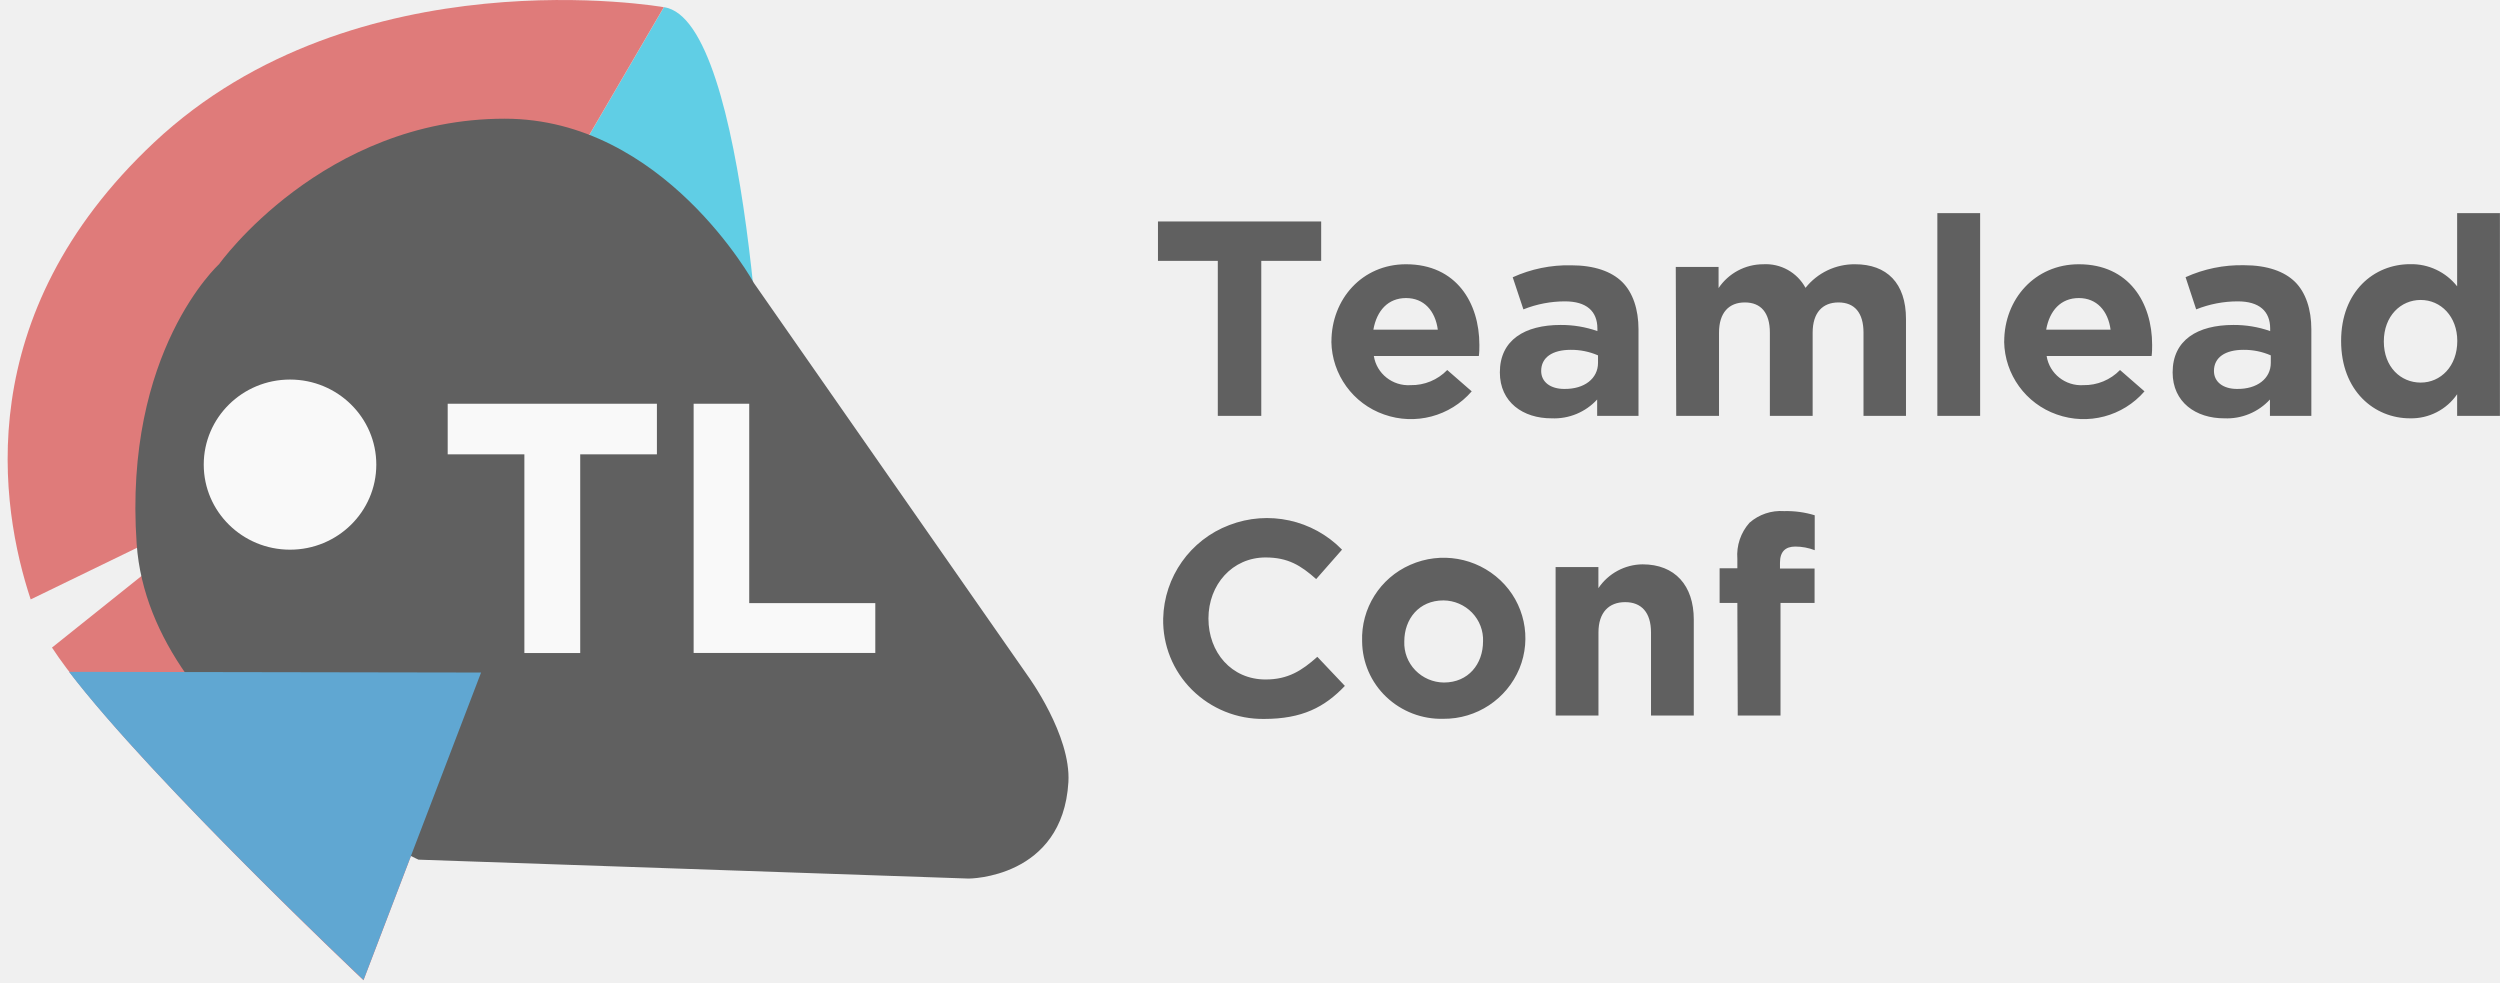
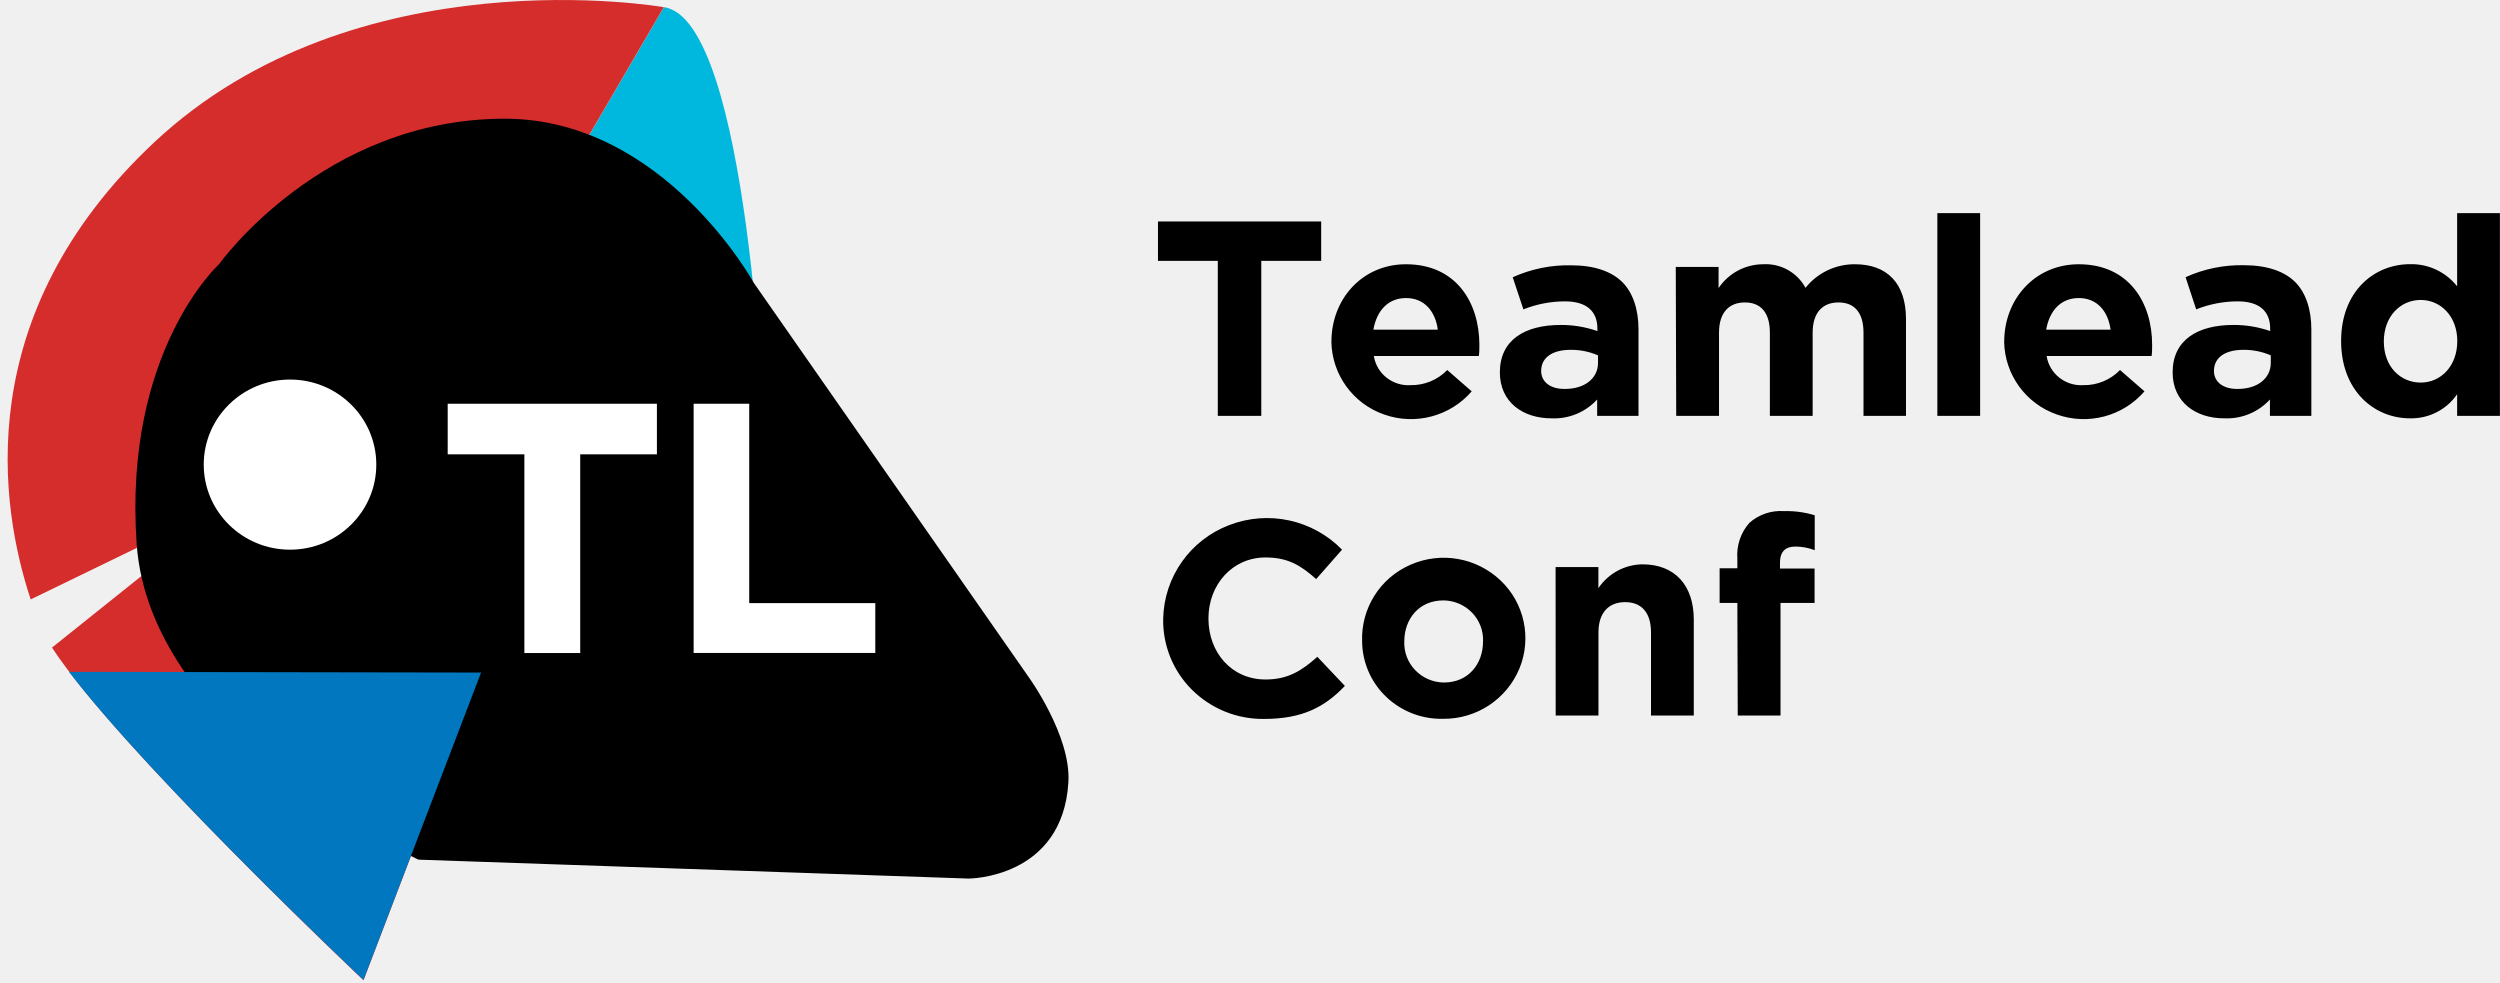
<svg xmlns="http://www.w3.org/2000/svg" width="117" height="46" viewBox="0 0 117 46">
-   <g fill="none" fill-rule="nonzero" opacity=".6">
+   <g fill="none" fill-rule="nonzero">
    <path fill="#00B8DD" d="M31.07.336l-7.537 12.916 12.238 7.253S35.082.895 31.07.336z" />
    <path fill="#D42D2C" d="M7.203 6.674C-1.414 14.766 0 23.708 1.436 28.053l9.715-4.717-8.718 6.97c3.047 4.682 14.579 15.57 14.579 15.57l5.502-14.401 1.015-18.223L31.066.336S16.653-2.2 7.203 6.674z" />
    <path fill="#000" d="M48.117 31.652l-12.83-18.4S31.07 5.555 23.623 5.555c-8.524 0-13.37 6.808-13.37 6.808s-4.486 4.073-3.857 13.093c.628 9.02 13.189 14.776 13.189 14.776l25.75.885s4.397 0 4.666-4.512c.13-2.193-1.884-4.953-1.884-4.953z" />
    <path fill="#0077BE" d="M22.514 31.475l-5.502 14.387s-9.884-9.32-13.782-14.42l19.284.033z" />
    <path fill="#000" d="M56.993 12.208h-2.8v-1.844h7.638v1.844h-2.803v7.254h-2.035zM62.311 15.987c0-1.985 1.436-3.62 3.489-3.62 2.358 0 3.435 1.805 3.435 3.775 0 .156 0 .354-.026.52h-4.913c.13.826.878 1.417 1.723 1.363a2.328 2.328 0 0 0 1.712-.708l1.145.998a3.76 3.76 0 0 1-4.102 1.083 3.677 3.677 0 0 1-2.466-3.408l.003-.003zm4.978-.56c-.118-.88-.646-1.478-1.485-1.478-.84 0-1.371.583-1.53 1.479h3.015zM70.193 17.427c0-1.518 1.17-2.219 2.842-2.219a5.09 5.09 0 0 1 1.723.287v-.117c0-.817-.513-1.274-1.515-1.274-.668 0-1.33.128-1.948.375l-.5-1.503a6.3 6.3 0 0 1 2.74-.56c1.076 0 1.883.287 2.382.779.5.492.765 1.284.765 2.219v4.048h-1.935v-.765a2.732 2.732 0 0 1-2.132.881c-1.331.004-2.422-.75-2.422-2.151zm4.594-.442v-.354a3.143 3.143 0 0 0-1.278-.259c-.854 0-1.382.354-1.382.988 0 .53.449.842 1.077.842.951.014 1.583-.492 1.583-1.217zM78.426 12.494h2.003v.988a2.522 2.522 0 0 1 2.081-1.115 2.116 2.116 0 0 1 1.988 1.104 2.923 2.923 0 0 1 2.319-1.104c1.486 0 2.383.881 2.383 2.558v4.537h-1.988v-3.893c0-.934-.42-1.415-1.17-1.415s-1.21.481-1.21 1.415v3.893H82.83v-3.893c0-.934-.42-1.415-1.17-1.415s-1.21.481-1.21 1.415v3.893h-2.003l-.021-6.968zM90.668 9.975h2.002v9.487h-2.002zM93.797 15.987c0-1.985 1.436-3.62 3.489-3.62 2.358 0 3.434 1.805 3.434 3.775 0 .156 0 .354-.025.52h-4.913c.13.826.878 1.417 1.723 1.363a2.328 2.328 0 0 0 1.712-.708l1.145.998a3.76 3.76 0 0 1-4.102 1.083 3.677 3.677 0 0 1-2.466-3.408l.003-.003zm4.978-.56c-.118-.88-.646-1.478-1.486-1.478s-1.37.583-1.528 1.479h3.014zM101.679 17.427c0-1.518 1.17-2.219 2.842-2.219a5.09 5.09 0 0 1 1.723.287v-.117c0-.817-.513-1.274-1.515-1.274-.668 0-1.33.128-1.948.375l-.496-1.507a6.3 6.3 0 0 1 2.739-.56c1.076 0 1.884.288 2.383.78.499.491.764 1.284.764 2.218v4.052h-1.938v-.765a2.732 2.732 0 0 1-2.132.881c-1.331.004-2.422-.75-2.422-2.151zm4.594-.442v-.354a3.143 3.143 0 0 0-1.278-.259c-.854 0-1.382.354-1.382.988 0 .53.449.842 1.077.842.951.014 1.583-.492 1.583-1.217zM109.564 15.958c0-2.324 1.54-3.595 3.23-3.595a2.724 2.724 0 0 1 2.2 1.037V9.975h2.002v9.487h-2.002V18.45a2.602 2.602 0 0 1-2.2 1.128c-1.662.004-3.23-1.27-3.23-3.62zm5.437 0c0-1.153-.775-1.92-1.712-1.92-.937 0-1.726.753-1.726 1.945 0 1.193.79 1.922 1.726 1.922.937 0 1.712-.765 1.712-1.947zM54.437 28.945a4.794 4.794 0 0 1 3.092-4.371 4.909 4.909 0 0 1 5.278 1.15l-1.21 1.377c-.718-.637-1.317-1.012-2.368-1.012-1.554 0-2.674 1.27-2.674 2.856 0 1.585 1.076 2.855 2.674 2.855 1.051 0 1.697-.414 2.422-1.061L62.94 32.1c-.948.998-2.003 1.546-3.78 1.546a4.7 4.7 0 0 1-3.374-1.363 4.566 4.566 0 0 1-1.349-3.34zM63.747 30.02a3.764 3.764 0 0 1 2.256-3.587 3.863 3.863 0 0 1 4.218.727 3.73 3.73 0 0 1 .887 4.13 3.823 3.823 0 0 1-3.557 2.35 3.733 3.733 0 0 1-2.672-1.023 3.627 3.627 0 0 1-1.132-2.597zm5.66 0c.02-.5-.166-.986-.515-1.348a1.886 1.886 0 0 0-1.34-.573c-1.146 0-1.831.87-1.831 1.921-.02.5.165.986.515 1.348.35.362.833.57 1.34.574 1.145 0 1.83-.87 1.83-1.922zM72.802 26.538h2.003v.988a2.521 2.521 0 0 1 2.067-1.115c1.514 0 2.397.987 2.397 2.583v4.494h-2.002v-3.892c0-.934-.449-1.416-1.21-1.416-.76 0-1.249.482-1.249 1.416v3.892h-2.002l-.004-6.95zM81.308 28.216h-.83v-1.62h.83v-.443a2.276 2.276 0 0 1 .567-1.688 2.216 2.216 0 0 1 1.618-.545c.487-.013.972.053 1.436.195v1.634a2.544 2.544 0 0 0-.908-.17c-.46 0-.718.234-.718.754v.273h1.619v1.61h-1.594v5.272h-2.002l-.018-5.272z" />
    <ellipse cx="13.573" cy="21.744" fill="#FFF" rx="4.038" ry="3.981" />
    <path fill="#FFF" d="M24.541 21.263h-3.589v-2.368h9.791v2.368h-3.589v9.299h-2.613zM32.462 18.895h2.602v9.331h5.9v2.332h-8.502z" />
  </g>
</svg>
